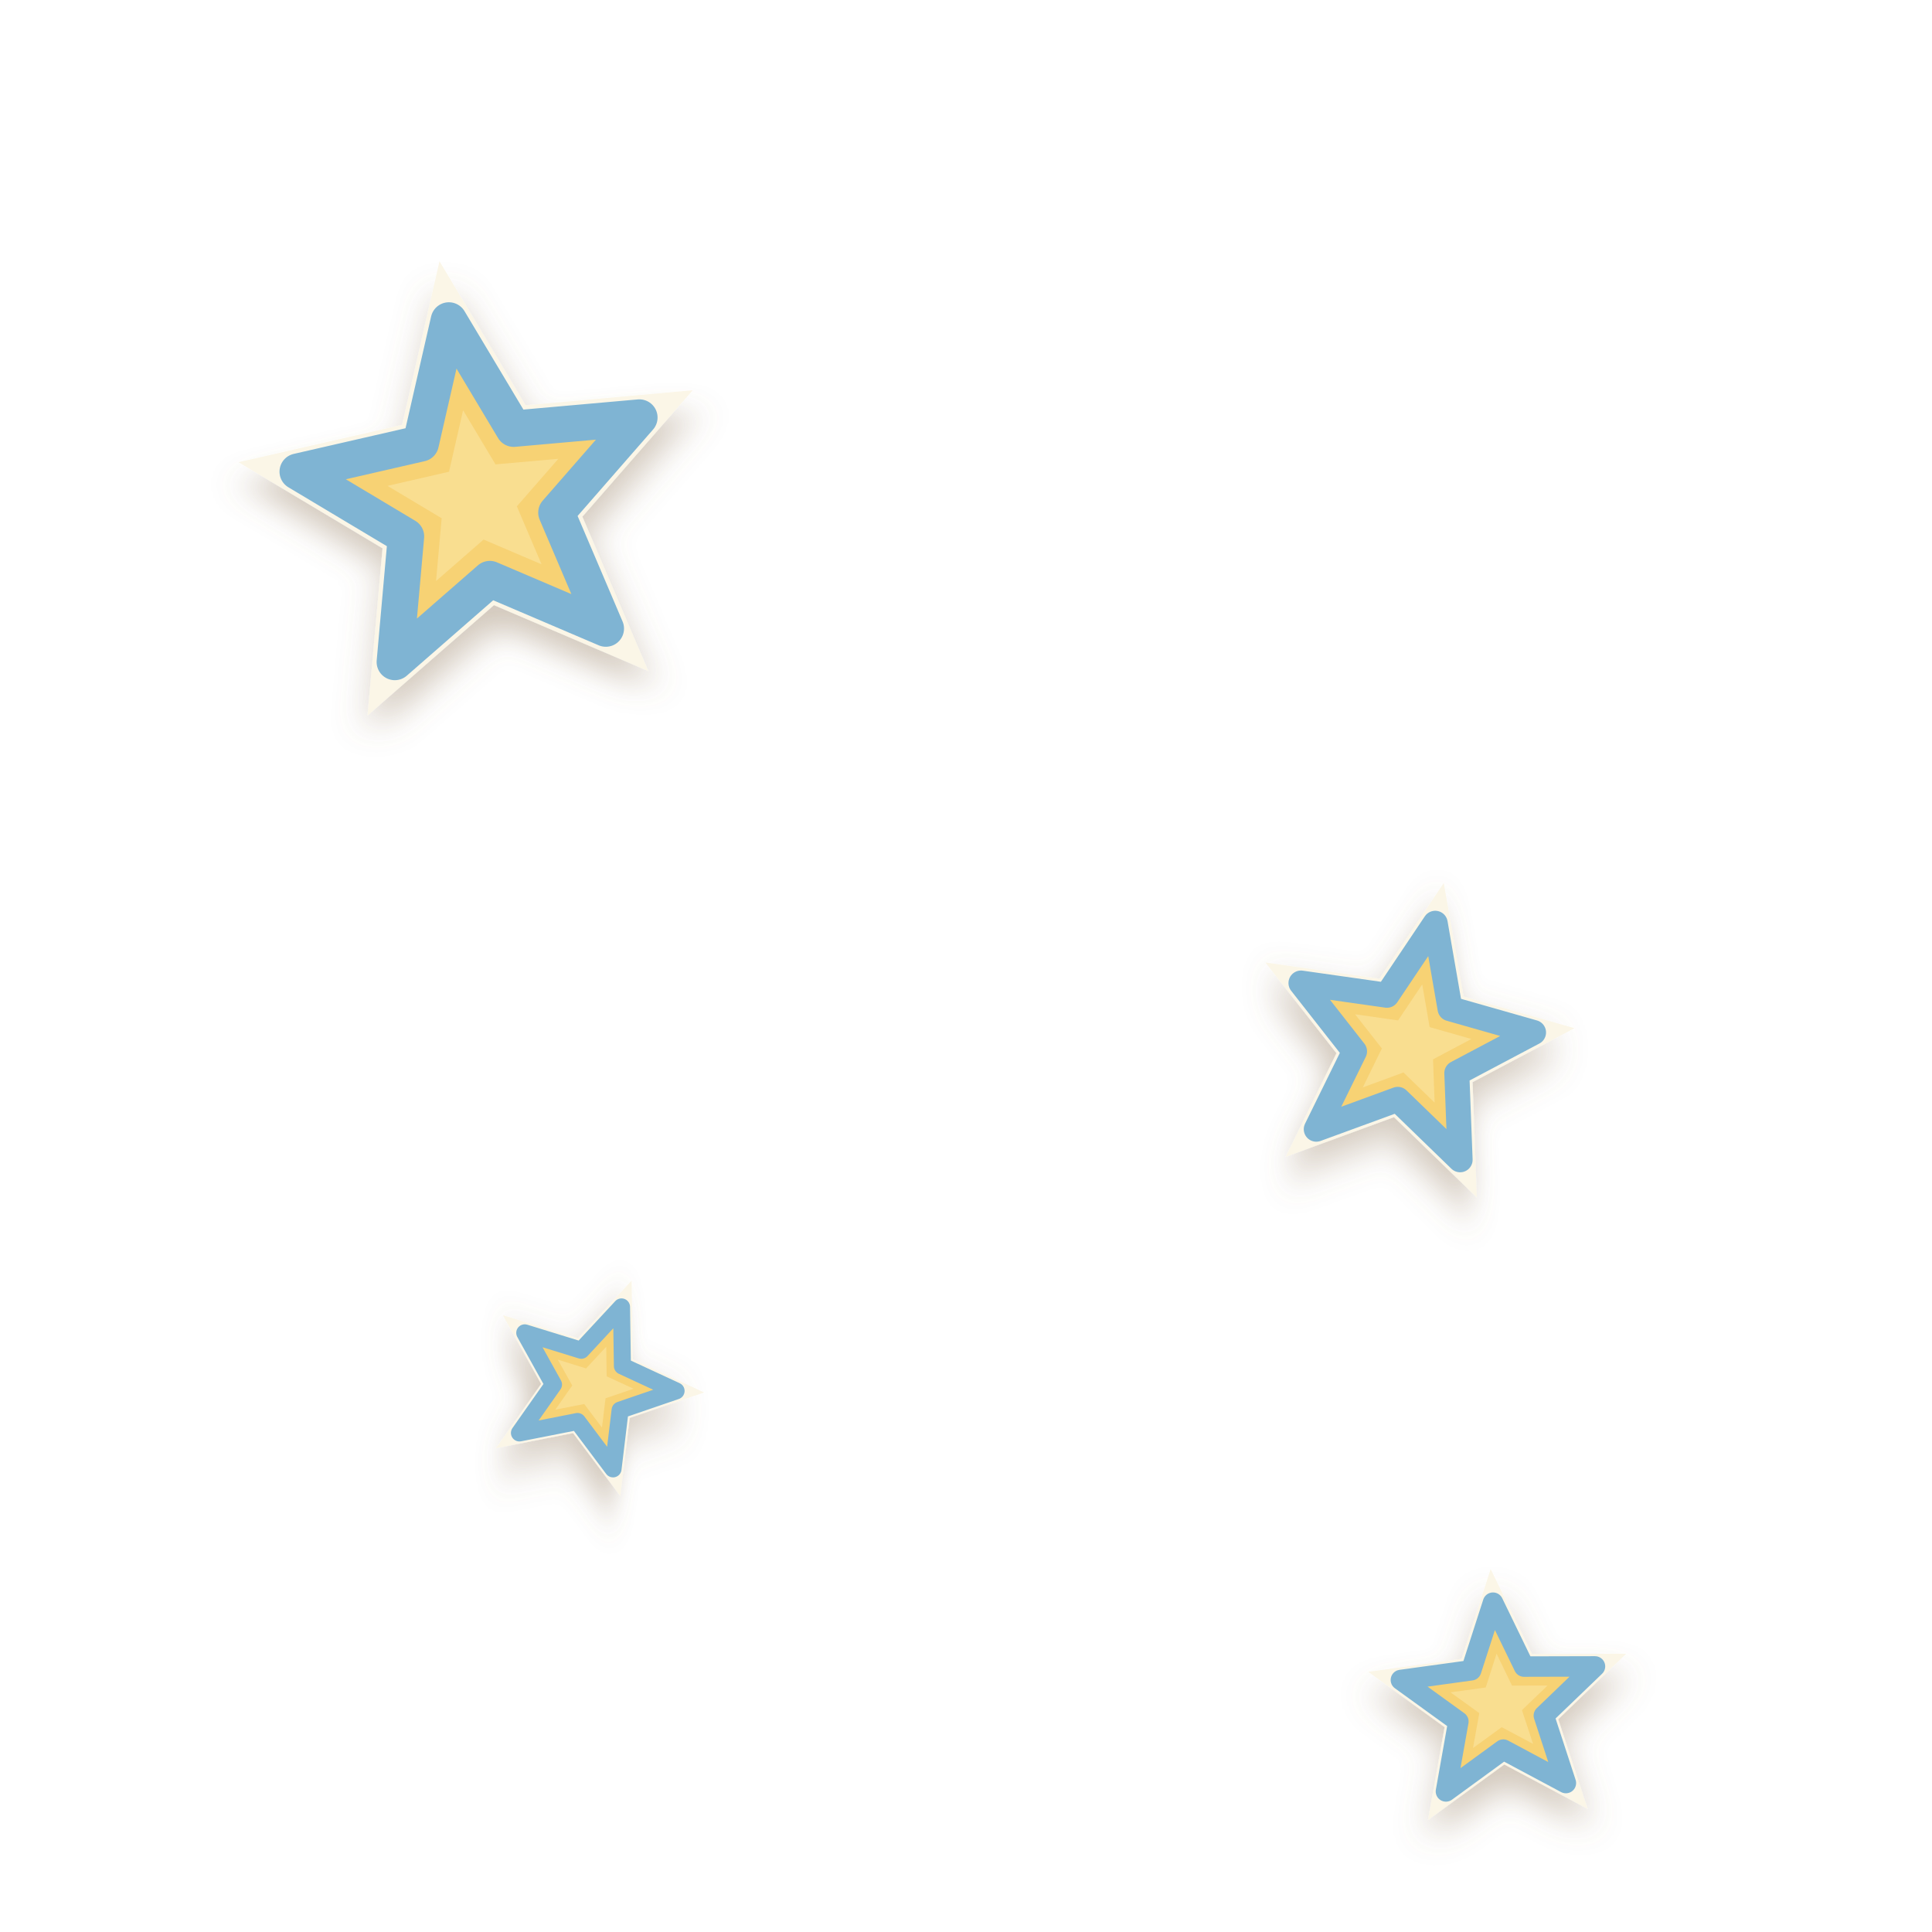
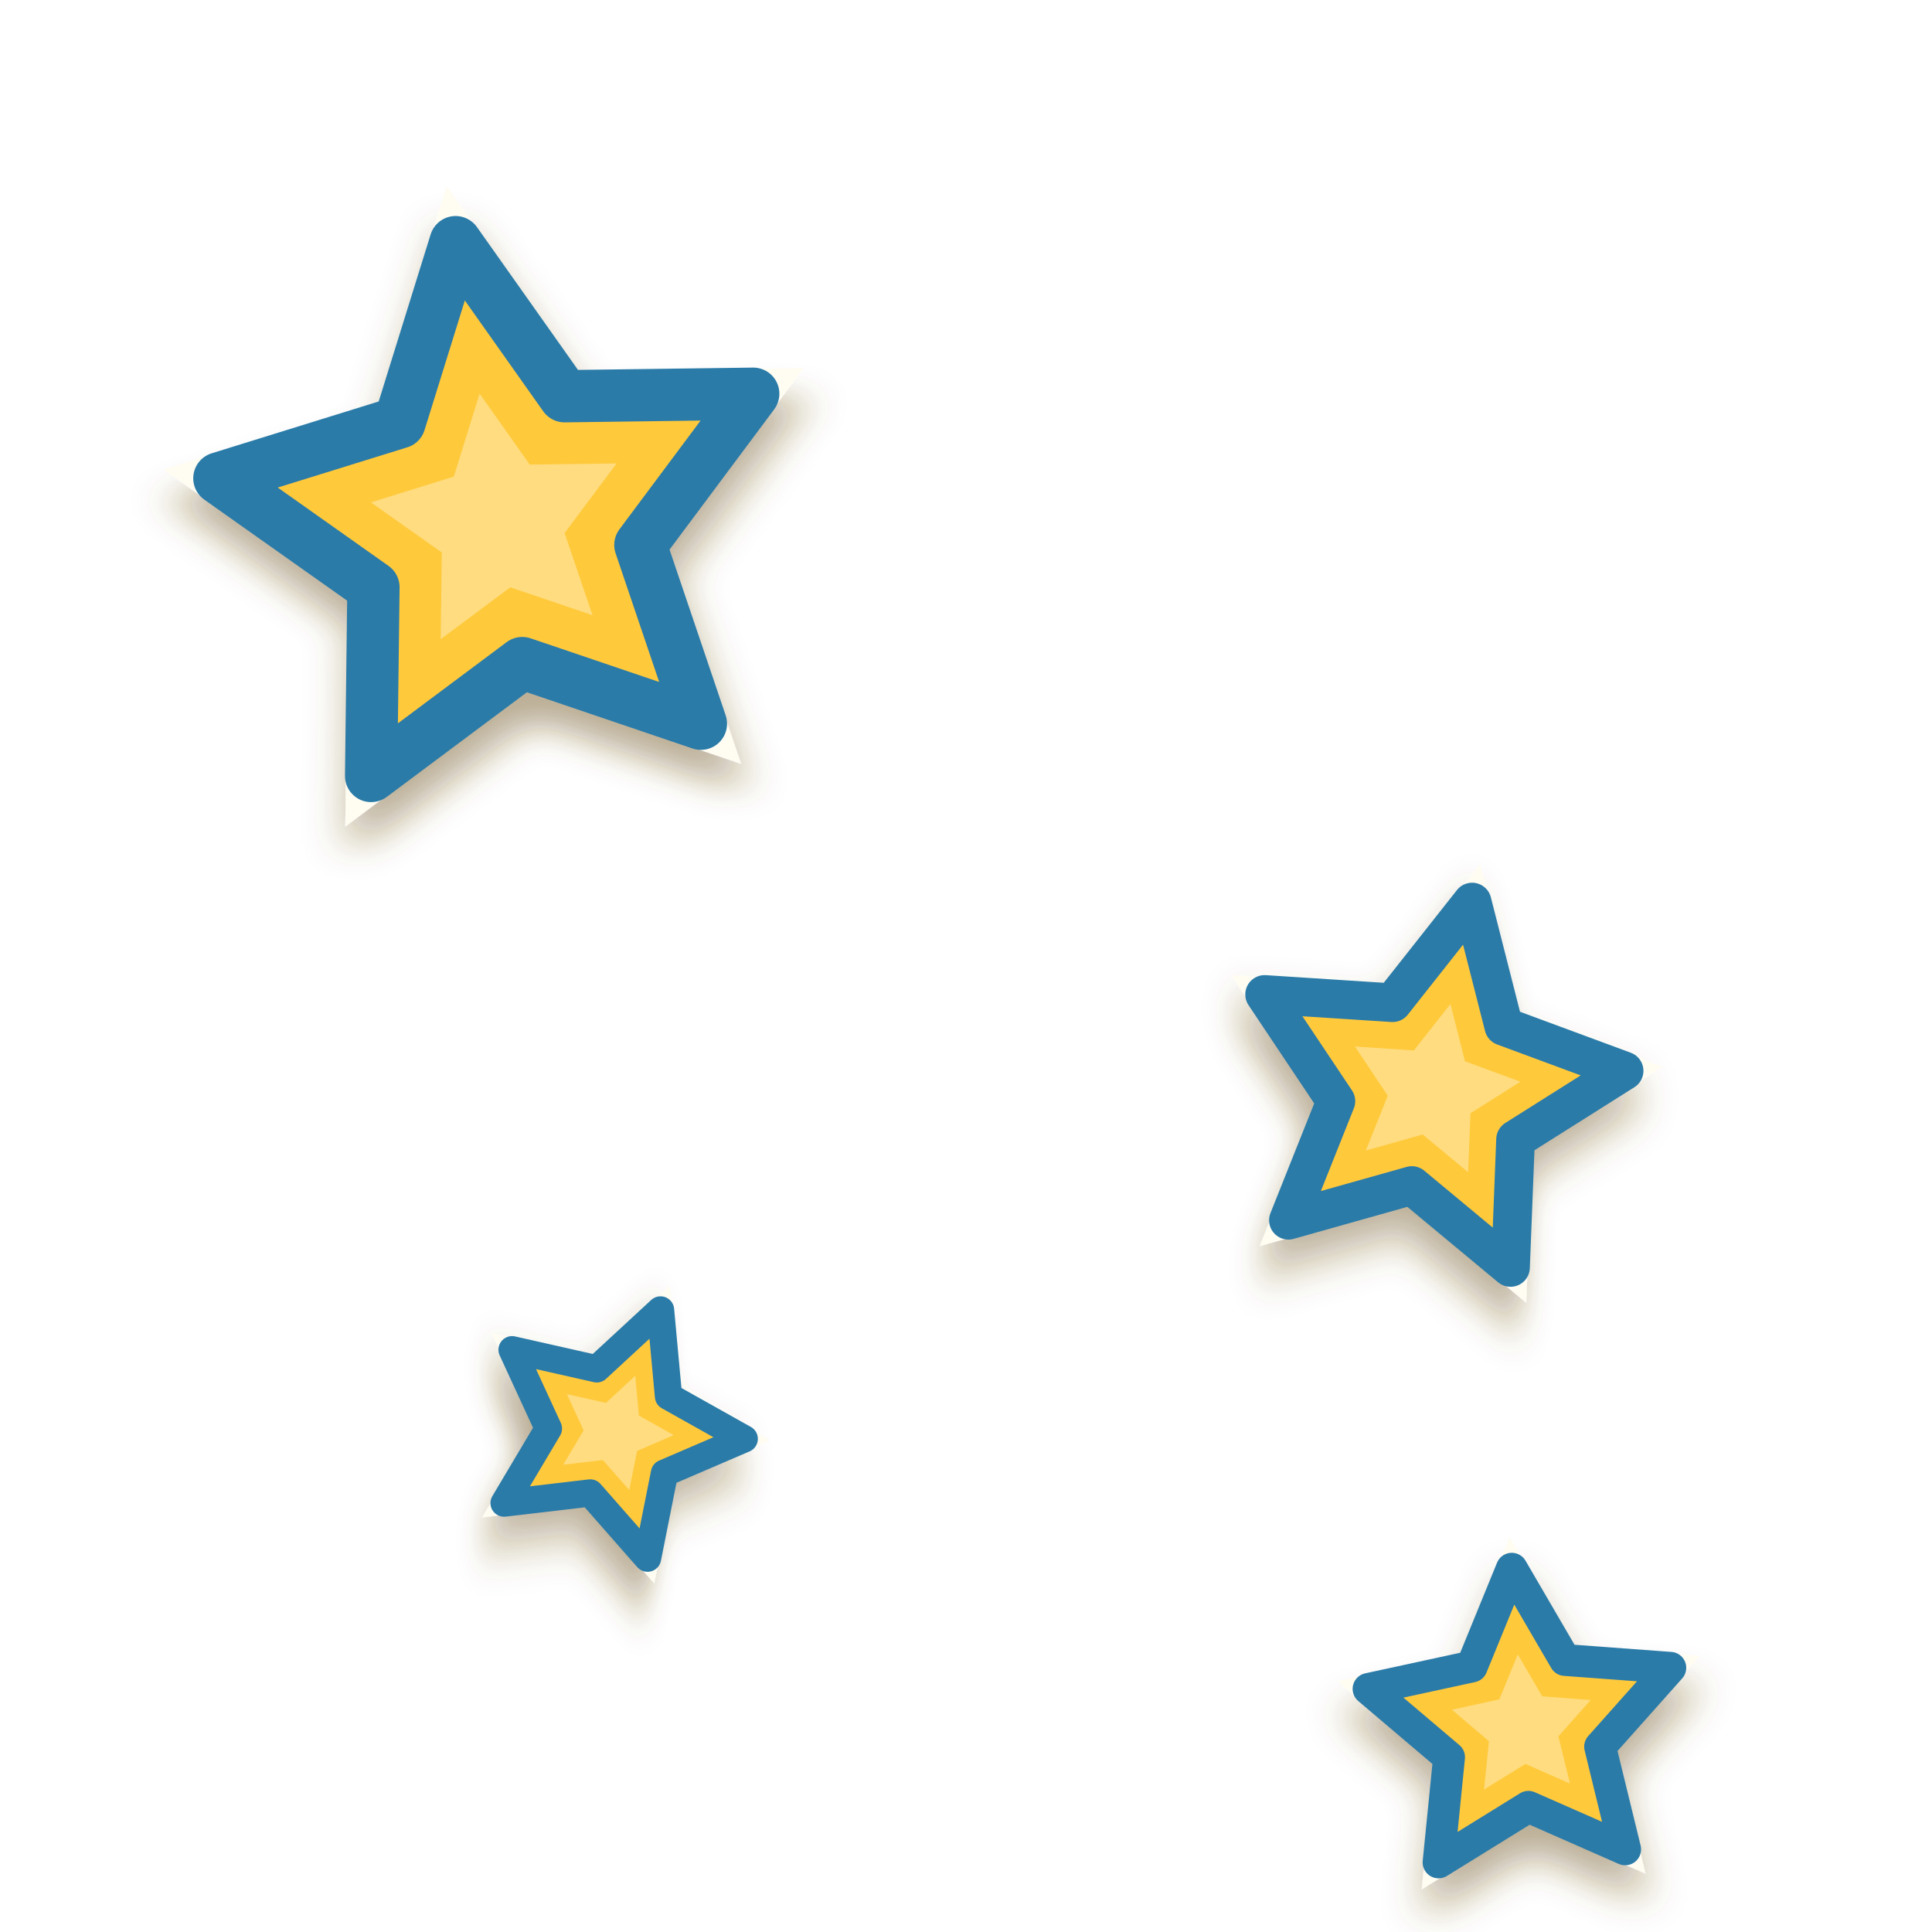
<svg xmlns="http://www.w3.org/2000/svg" width="170" height="170" viewBox="0 0 170 170">
  <defs>
-     <filter id="sh" x="-40%" y="-40%" width="180%" height="180%">
-       <feDropShadow dx="0" dy="1.8" stdDeviation="1.5" flood-color="#8B7350" flood-opacity="0.38" />
+     <filter id="sh" x="-45%" y="-45%" width="190%" height="190%">
+       <feDropShadow dx="0" dy="2.6" stdDeviation="1.7" flood-color="#6B4E1E" flood-opacity="0.46" />
    </filter>
  </defs>
-   <g transform="translate(42,44) rotate(-9)">
-     <path d="M0.00,-21.28 L5.50,-7.57 L20.24,-6.58 L8.90,2.89 L12.51,17.22 L0.00,9.36 L-12.51,17.22 L-8.90,2.89 L-20.24,-6.58 L-5.50,-7.57 Z" fill="#FBF6E7" filter="url(#sh)" />
-     <path d="M0.00,-16.00 L4.14,-5.70 L15.22,-4.94 L6.70,2.18 L9.40,12.94 L0.00,7.04 L-9.40,12.94 L-6.70,2.18 L-15.22,-4.94 L-4.14,-5.70 Z" fill="#F7D274" stroke="#7FB4D3" stroke-width="3.20" stroke-linejoin="round" />
-     <path d="M0.00,-8.00 L2.07,-2.85 L7.61,-2.47 L3.35,1.09 L4.70,6.47 L0.00,3.52 L-4.70,6.47 L-3.35,1.09 L-7.61,-2.47 L-2.07,-2.85 Z" fill="#FBE7A8" opacity=".55" />
+   <g transform="translate(44,46) rotate(-9)">
+     <path d="M0.00,-30.00 L8.82,-12.14 L28.53,-9.27 L14.27,4.64 L17.63,24.27 L0.00,15.00 L-17.63,24.27 L-14.27,4.64 L-28.53,-9.27 L-8.82,-12.14 Z" fill="#FFFCF2" filter="url(#sh)" />
+     <path d="M0.00,-25.00 L7.35,-10.11 L23.78,-7.73 L11.89,3.86 L14.69,20.23 L0.00,12.50 L-14.69,20.23 L-11.89,3.86 L-23.78,-7.73 L-7.35,-10.11 Z" fill="#FFC93C" stroke="#2A7BA8" stroke-width="4.60" stroke-linejoin="round" stroke-linecap="round" />
+     <path d="M0.00,-11.50 L3.38,-4.65 L10.94,-3.55 L5.47,1.78 L6.76,9.30 L0.00,5.75 L-6.76,9.30 L-5.47,1.78 L-10.94,-3.55 L-3.38,-4.65 Z" fill="#FFE9A8" opacity="0.62" />
  </g>
-   <g transform="translate(124,92) rotate(12)">
-     <path d="M0.00,-14.63 L3.78,-5.21 L13.91,-4.52 L6.12,1.99 L8.60,11.84 L0.00,6.44 L-8.60,11.84 L-6.12,1.99 L-13.91,-4.52 L-3.78,-5.21 Z" fill="#FBF6E7" filter="url(#sh)" />
-     <path d="M0.00,-11.00 L2.84,-3.92 L10.46,-3.40 L4.60,1.50 L6.47,8.90 L0.00,4.84 L-6.47,8.90 L-4.60,1.50 L-10.46,-3.40 L-2.84,-3.92 Z" fill="#F7D274" stroke="#7FB4D3" stroke-width="2.20" stroke-linejoin="round" />
-     <path d="M0.00,-5.50 L1.42,-1.96 L5.23,-1.70 L2.30,0.75 L3.23,4.45 L0.00,2.42 L-3.23,4.45 L-2.30,0.75 L-5.23,-1.70 L-1.42,-1.96 Z" fill="#FBE7A8" opacity=".55" />
+   <g transform="translate(126,96) rotate(12)">
+     <path d="M0.00,-20.40 L6.00,-8.25 L19.40,-6.30 L9.70,3.15 L11.99,16.50 L0.00,10.20 L-11.99,16.50 L-9.70,3.15 L-19.40,-6.30 L-6.00,-8.25 Z" fill="#FFFCF2" filter="url(#sh)" />
+     <path d="M0.00,-17.00 L5.00,-6.88 L16.17,-5.25 L8.08,2.63 L9.99,13.75 L0.00,8.50 L-9.99,13.75 L-8.08,2.63 L-16.17,-5.25 L-5.00,-6.88 Z" fill="#FFC93C" stroke="#2A7BA8" stroke-width="3.40" stroke-linejoin="round" stroke-linecap="round" />
+     <path d="M0.00,-7.82 L2.30,-3.16 L7.44,-2.42 L3.72,1.21 L4.60,6.33 L0.00,3.91 L-4.60,6.33 L-3.72,1.21 L-7.44,-2.42 L-2.30,-3.16 Z" fill="#FFE9A8" opacity="0.62" />
  </g>
-   <g transform="translate(52,122) rotate(21)">
-     <path d="M0.00,-9.98 L2.58,-3.55 L9.49,-3.08 L4.17,1.36 L5.86,8.07 L0.00,4.39 L-5.86,8.07 L-4.17,1.36 L-9.49,-3.08 L-2.58,-3.55 Z" fill="#FBF6E7" filter="url(#sh)" />
-     <path d="M0.00,-7.50 L1.94,-2.67 L7.13,-2.32 L3.14,1.02 L4.41,6.07 L0.00,3.30 L-4.41,6.07 L-3.14,1.02 L-7.13,-2.32 L-1.94,-2.67 Z" fill="#F7D274" stroke="#7FB4D3" stroke-width="1.50" stroke-linejoin="round" />
-     <path d="M0.00,-3.75 L0.97,-1.33 L3.57,-1.16 L1.57,0.51 L2.20,3.03 L0.00,1.65 L-2.20,3.03 L-1.57,0.51 L-3.57,-1.16 L-0.97,-1.33 Z" fill="#FBE7A8" opacity=".55" />
+   <g transform="translate(54,126) rotate(21)">
+     <path d="M0.00,-13.80 L4.06,-5.58 L13.12,-4.26 L6.56,2.13 L8.11,11.16 L0.00,6.90 L-8.11,11.16 L-6.56,2.13 L-13.12,-4.26 L-4.06,-5.58 Z" fill="#FFFCF2" filter="url(#sh)" />
+     <path d="M0.00,-11.50 L3.38,-4.65 L10.94,-3.55 L5.47,1.78 L6.76,9.30 L0.00,5.75 L-6.76,9.30 L-5.47,1.78 L-10.94,-3.55 L-3.38,-4.65 Z" fill="#FFC93C" stroke="#2A7BA8" stroke-width="2.40" stroke-linejoin="round" stroke-linecap="round" />
+     <path d="M0.00,-5.29 L1.55,-2.14 L5.03,-1.63 L2.52,0.82 L3.11,4.28 L0.00,2.65 L-3.11,4.28 L-2.52,0.82 L-5.03,-1.63 L-1.55,-2.14 Z" fill="#FFE9A8" opacity="0.62" />
  </g>
-   <g transform="translate(132,150) rotate(-4)">
-     <path d="M0.00,-11.97 L3.10,-4.26 L11.38,-3.70 L5.01,1.63 L7.04,9.68 L0.00,5.27 L-7.04,9.68 L-5.01,1.63 L-11.38,-3.70 L-3.10,-4.26 Z" fill="#FBF6E7" filter="url(#sh)" />
-     <path d="M0.00,-9.00 L2.33,-3.20 L8.56,-2.78 L3.77,1.22 L5.29,7.28 L0.00,3.96 L-5.29,7.28 L-3.77,1.22 L-8.56,-2.78 L-2.33,-3.20 Z" fill="#F7D274" stroke="#7FB4D3" stroke-width="1.80" stroke-linejoin="round" />
-     <path d="M0.00,-4.50 L1.16,-1.60 L4.28,-1.39 L1.88,0.61 L2.65,3.64 L0.00,1.98 L-2.65,3.64 L-1.88,0.61 L-4.28,-1.39 L-1.16,-1.60 Z" fill="#FBE7A8" opacity=".55" />
+   <g transform="translate(134,152) rotate(-4)">
+     <path d="M0.00,-16.80 L4.94,-6.80 L15.98,-5.19 L7.99,2.60 L9.87,13.59 L0.00,8.40 L-9.87,13.59 L-7.99,2.60 L-15.98,-5.19 L-4.94,-6.80 Z" fill="#FFFCF2" filter="url(#sh)" />
+     <path d="M0.00,-14.00 L4.11,-5.66 L13.31,-4.33 L6.66,2.16 L8.23,11.33 L0.00,7.00 L-8.23,11.33 L-6.66,2.16 L-13.31,-4.33 L-4.11,-5.66 Z" fill="#FFC93C" stroke="#2A7BA8" stroke-width="2.80" stroke-linejoin="round" stroke-linecap="round" />
+     <path d="M0.00,-6.44 L1.89,-2.61 L6.12,-1.99 L3.06,1.00 L3.79,5.21 L0.00,3.22 L-3.79,5.21 L-3.06,1.00 L-6.12,-1.99 L-1.89,-2.61 Z" fill="#FFE9A8" opacity="0.62" />
  </g>
</svg>
